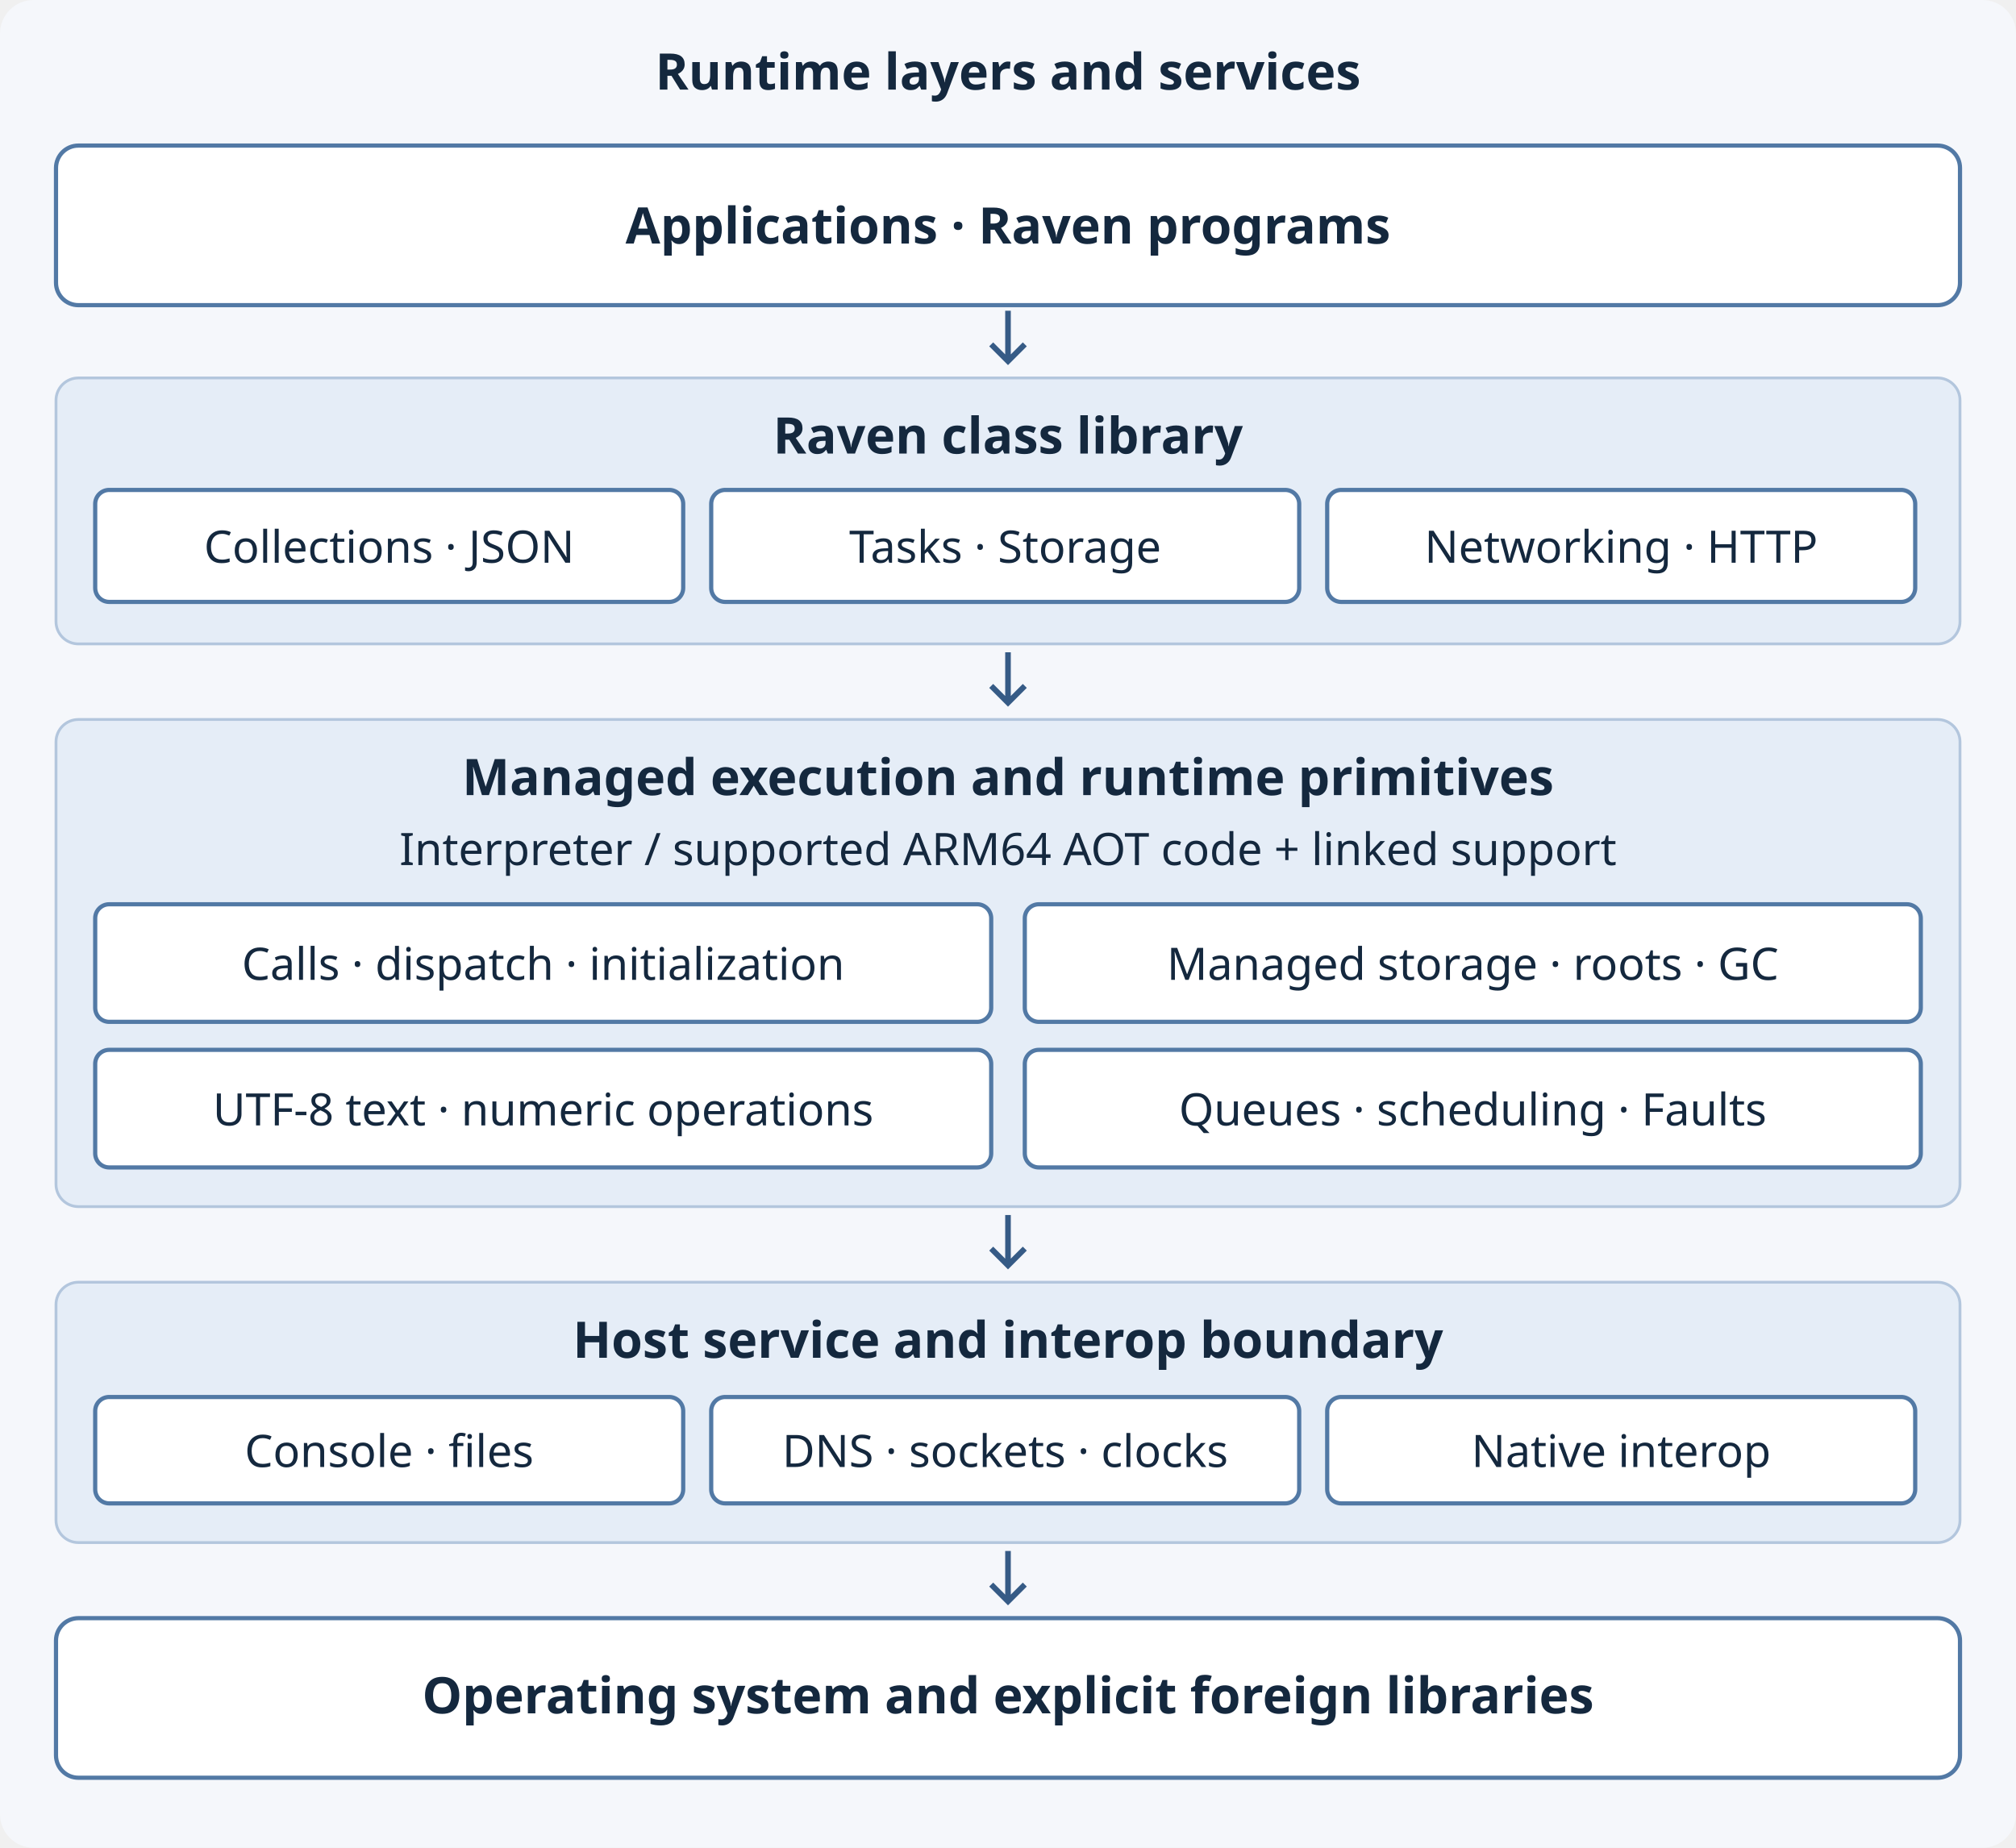
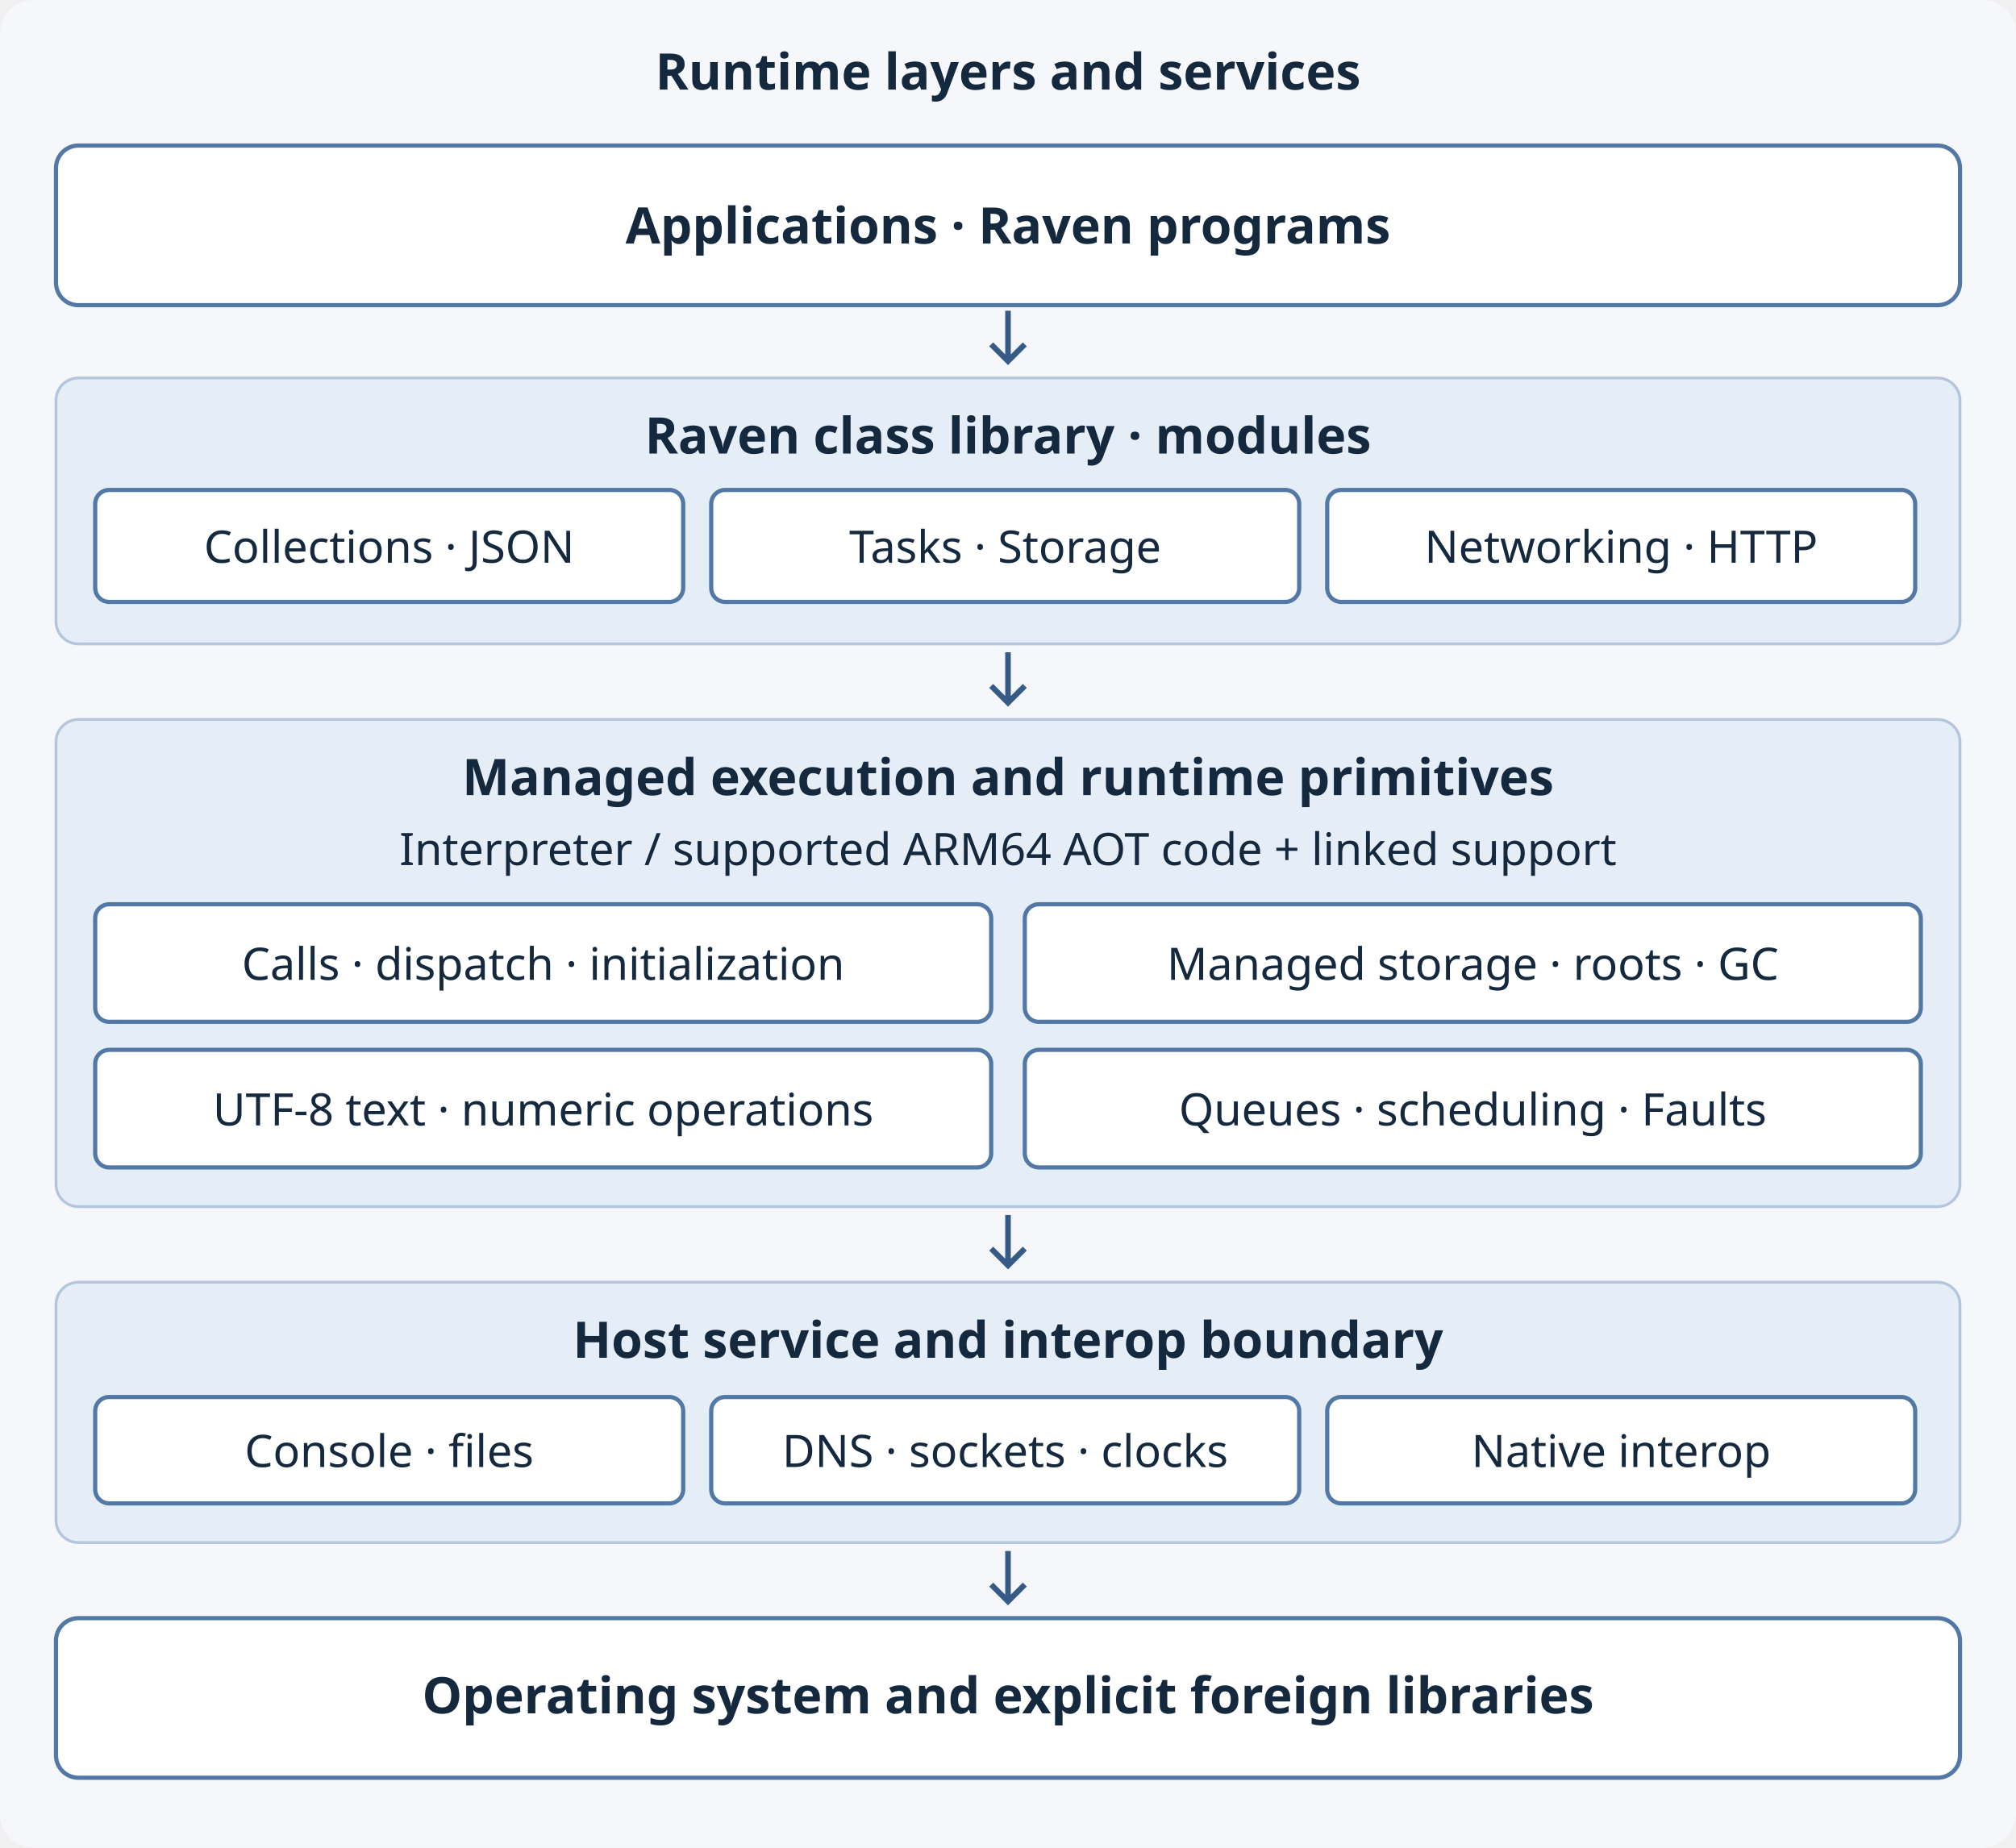
<svg xmlns="http://www.w3.org/2000/svg" viewBox="0 0 720 660" role="img" aria-labelledby="title desc">
  <rect width="720" height="660" rx="12" fill="#f5f7fb" />
  <style>text{font-family:system-ui,sans-serif;fill:#14283e;text-anchor:middle}.label{font-size:18px;font-weight:600}.item{font-size:16px}.box{fill:white;stroke:#5279a5;stroke-width:1.5}.band{fill:#e5edf7;stroke:#b3c6dd}</style>
  <text x="360" y="32" class="label">Runtime layers and services</text>
  <rect class="box" x="20" y="52" width="680" height="57" rx="8" />
  <text x="360" y="87" class="label">Applications · Raven programs</text>
  <path d="M360 111v18m-6-6 6 6 6-6" fill="none" stroke="#365b86" stroke-width="2" />
  <rect class="band" x="20" y="135" width="680" height="95" rx="8" />
-   <text x="360" y="162" class="label">Raven class library</text>
+   <text x="360" y="162" class="label">Raven class library · modules</text>
  <rect class="box" x="34" y="175" width="210" height="40" rx="5" />
  <text class="item" x="139" y="201">Collections · JSON</text>
  <rect class="box" x="254" y="175" width="210" height="40" rx="5" />
  <text class="item" x="359" y="201">Tasks · Storage</text>
  <rect class="box" x="474" y="175" width="210" height="40" rx="5" />
  <text class="item" x="579" y="201">Networking · HTTP</text>
  <path d="M360 233v18m-6-6 6 6 6-6" fill="none" stroke="#365b86" stroke-width="2" />
  <rect class="band" x="20" y="257" width="680" height="174" rx="8" />
  <text x="360" y="284" class="label">Managed execution and runtime primitives</text>
  <text x="360" y="309" class="item">Interpreter / supported ARM64 AOT code + linked support</text>
  <rect class="box" x="34" y="323" width="320" height="42" rx="5" />
  <text class="item" x="194" y="350">Calls · dispatch · initialization</text>
  <rect class="box" x="366" y="323" width="320" height="42" rx="5" />
  <text class="item" x="526" y="350">Managed storage · roots · GC</text>
  <rect class="box" x="34" y="375" width="320" height="42" rx="5" />
  <text class="item" x="194" y="402">UTF-8 text · numeric operations</text>
  <rect class="box" x="366" y="375" width="320" height="42" rx="5" />
  <text class="item" x="526" y="402">Queues · scheduling · Faults</text>
  <path d="M360 434v18m-6-6 6 6 6-6" fill="none" stroke="#365b86" stroke-width="2" />
  <rect class="band" x="20" y="458" width="680" height="93" rx="8" />
  <text x="360" y="485" class="label">Host service and interop boundary</text>
  <rect class="box" x="34" y="499" width="210" height="38" rx="5" />
  <text class="item" x="139" y="524">Console · files</text>
  <rect class="box" x="254" y="499" width="210" height="38" rx="5" />
  <text class="item" x="359" y="524">DNS · sockets · clocks</text>
  <rect class="box" x="474" y="499" width="210" height="38" rx="5" />
  <text class="item" x="579" y="524">Native interop</text>
  <path d="M360 554v18m-6-6 6 6 6-6" fill="none" stroke="#365b86" stroke-width="2" />
  <rect class="box" x="20" y="578" width="680" height="57" rx="8" />
  <text x="360" y="612" class="label">Operating system and explicit foreign libraries</text>
</svg>
